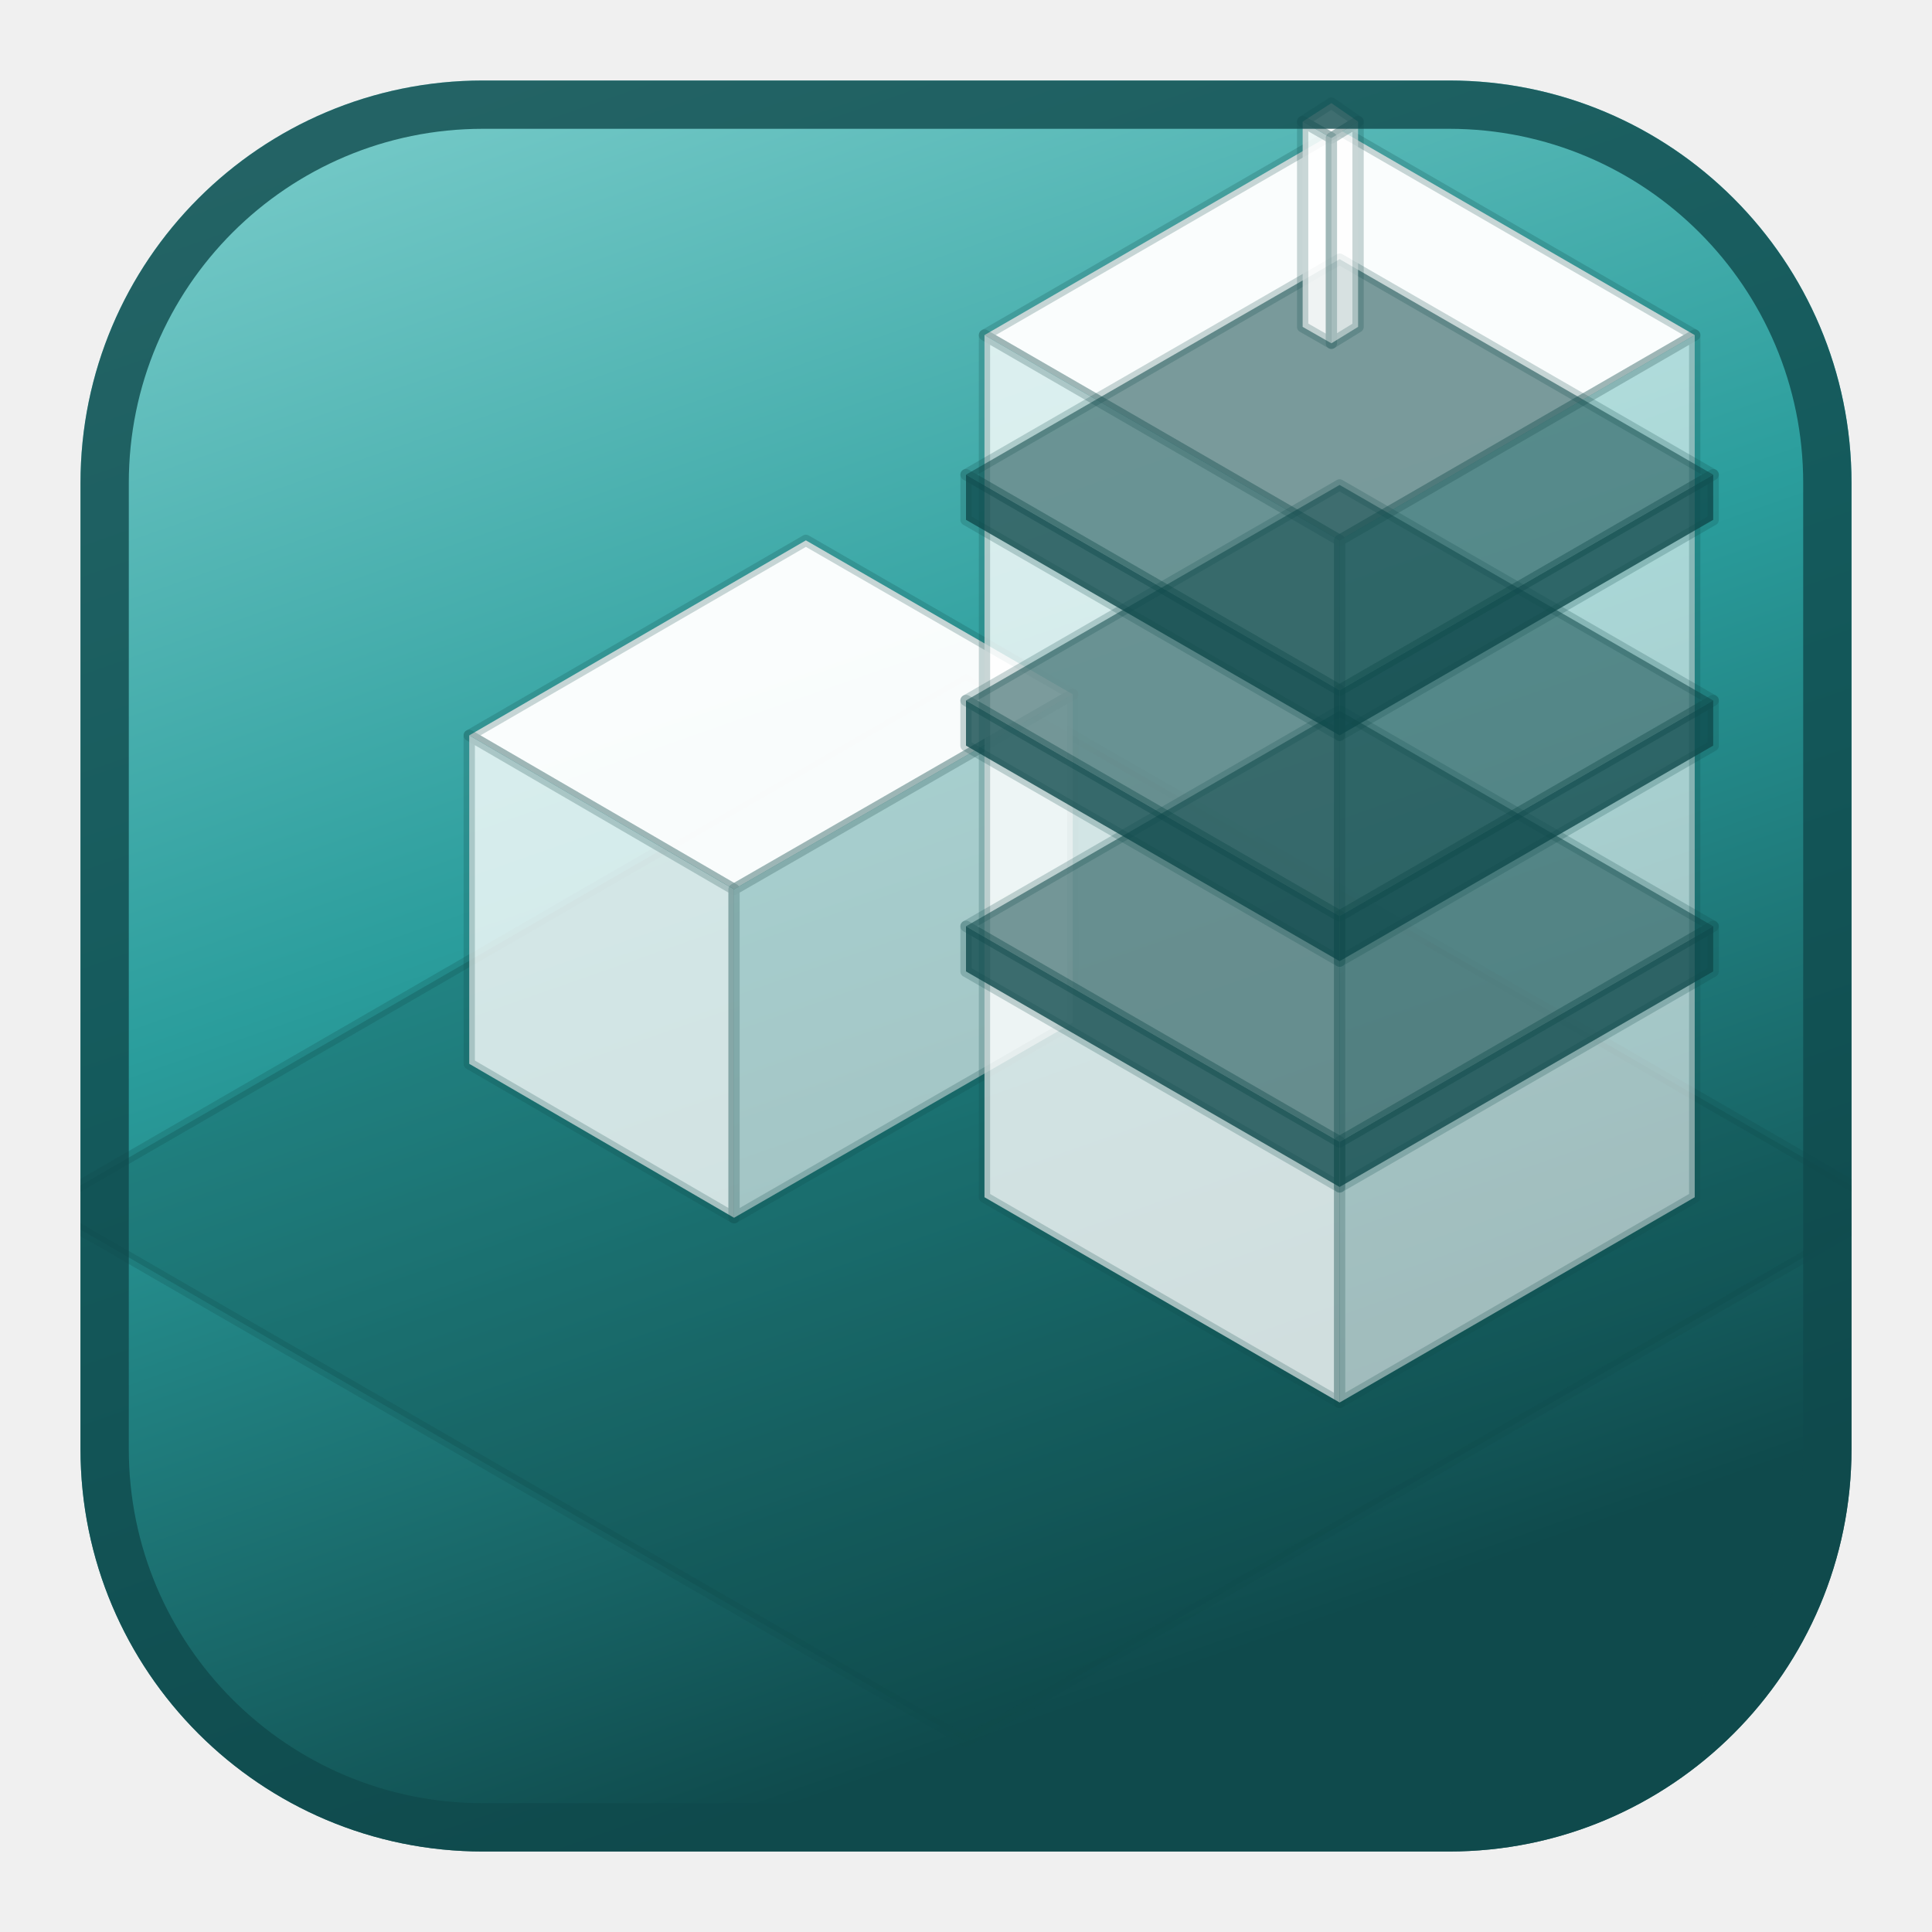
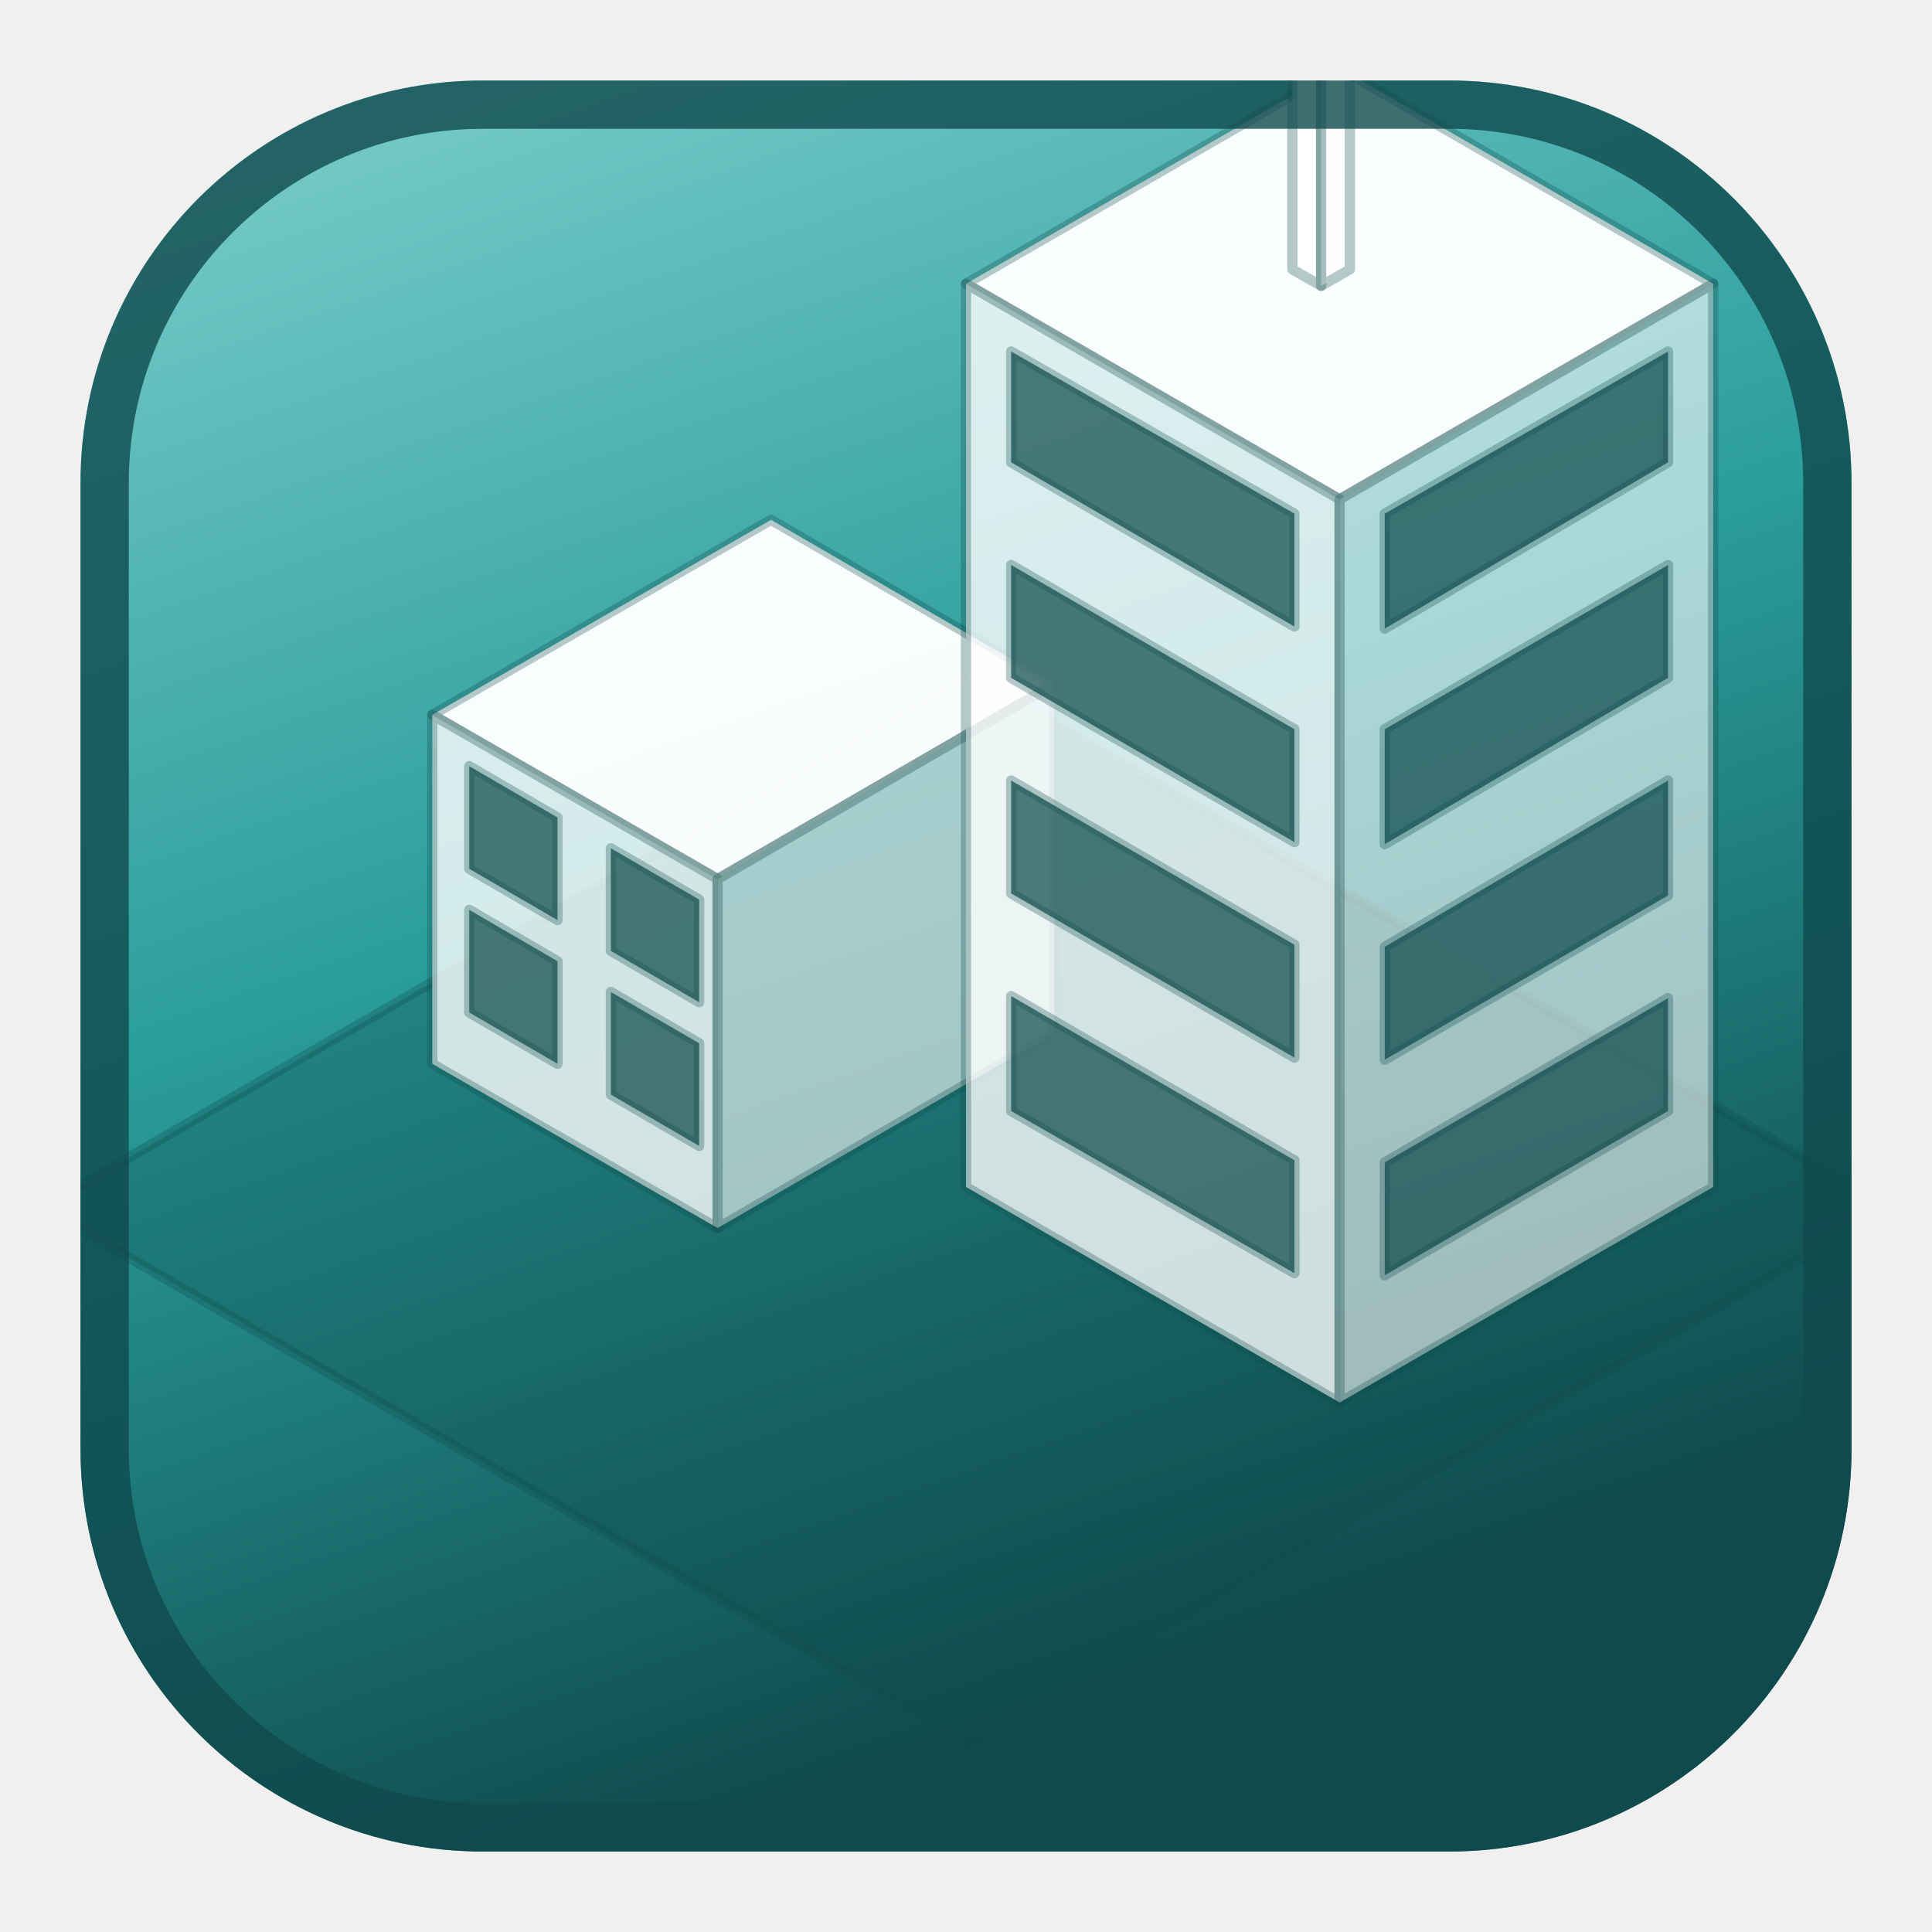
<svg xmlns="http://www.w3.org/2000/svg" viewBox="0 0 48 48" width="48" height="48" role="img" aria-label="Office zone">
  <defs>
    <linearGradient id="g-office" x1="0" y1="0" x2="0.35" y2="1">
      <stop offset="0" stop-color="#7ecfcd" />
      <stop offset="0.5" stop-color="#2a9d9c" />
      <stop offset="1" stop-color="#0f4a4c" />
    </linearGradient>
    <clipPath id="c-office">
      <rect x="2" y="2" width="44" height="44" rx="10" />
    </clipPath>
  </defs>
  <rect x="2" y="2" width="44" height="44" rx="10" fill="url(#g-office)" />
  <g clip-path="url(#c-office)">
-     <g transform="translate(24 30) scale(5.1)" stroke="#0f4a4c" stroke-opacity="0.22" stroke-width="0.055" stroke-linejoin="round">
+     <g transform="translate(24 30) scale(5.1)" stroke="#0f4a4c" stroke-opacity="0.30" stroke-width="0.05" stroke-linejoin="round">
      <path d="M0.00 -2.60L4.50 0.00L0.00 2.60L-4.50 0.00Z" fill="#0f4a4c" fill-opacity="0.30" />
-       <path d="M-0.78 -3.25L0.52 -2.50L-1.13 -1.55L-2.42 -2.30Z" fill="#ffffff" fill-opacity="0.97" />
-       <path d="M-2.42 -0.70L-1.13 0.05L-1.13 -1.55L-2.42 -2.30Z" fill="#ffffff" fill-opacity="0.80" />
-       <path d="M-1.13 0.05L0.52 -0.90L0.52 -2.50L-1.13 -1.55Z" fill="#ffffff" fill-opacity="0.60" />
-       <path d="M1.82 -5.25L3.55 -4.25L1.82 -3.25L0.09 -4.25Z" fill="#ffffff" fill-opacity="0.97" />
-       <path d="M0.09 -0.05L1.82 0.95L1.82 -3.25L0.09 -4.25Z" fill="#ffffff" fill-opacity="0.80" />
-       <path d="M1.82 0.95L3.55 -0.05L3.55 -4.25L1.82 -3.25Z" fill="#ffffff" fill-opacity="0.60" />
-       <path d="M1.82 -2.42L3.64 -1.37L1.82 -0.32L-0.00 -1.37Z" fill="#0f4a4c" fill-opacity="0.55" />
-       <path d="M-0.00 -1.15L1.82 -0.10L1.82 -0.32L-0.00 -1.37Z" fill="#0f4a4c" fill-opacity="0.80" />
-       <path d="M1.82 -0.10L3.64 -1.15L3.64 -1.37L1.82 -0.32Z" fill="#0f4a4c" fill-opacity="0.80" />
-       <path d="M1.82 -3.52L3.64 -2.47L1.82 -1.42L-0.00 -2.47Z" fill="#0f4a4c" fill-opacity="0.55" />
-       <path d="M-0.00 -2.25L1.82 -1.20L1.82 -1.42L-0.00 -2.47Z" fill="#0f4a4c" fill-opacity="0.80" />
-       <path d="M1.82 -1.20L3.64 -2.25L3.64 -2.47L1.82 -1.42Z" fill="#0f4a4c" fill-opacity="0.80" />
-       <path d="M1.82 -4.62L3.64 -3.57L1.82 -2.52L-0.00 -3.57Z" fill="#0f4a4c" fill-opacity="0.55" />
-       <path d="M-0.00 -3.35L1.82 -2.30L1.82 -2.52L-0.00 -3.57Z" fill="#0f4a4c" fill-opacity="0.80" />
-       <path d="M1.82 -2.30L3.64 -3.35L3.64 -3.57L1.82 -2.52Z" fill="#0f4a4c" fill-opacity="0.80" />
-       <path d="M1.78 -5.38L1.91 -5.29L1.78 -5.21L1.64 -5.29Z" fill="#ffffff" fill-opacity="1.00" />
-       <path d="M1.64 -4.29L1.78 -4.21L1.78 -5.21L1.64 -5.29Z" fill="#ffffff" fill-opacity="0.88" />
-       <path d="M1.78 -4.21L1.91 -4.29L1.91 -5.29L1.78 -5.21Z" fill="#ffffff" fill-opacity="0.70" />
+       <path d="M-0.95 -3.35L0.43 -2.55L-1.21 -1.60L-2.60 -2.40Z" fill="#ffffff" fill-opacity="0.97" />
+       <path d="M-2.60 -0.70L-1.21 0.10L-1.21 -1.60L-2.60 -2.40Z" fill="#ffffff" fill-opacity="0.80" />
+       <path d="M-1.21 0.10L0.43 -0.85L0.43 -2.55L-1.21 -1.60Z" fill="#ffffff" fill-opacity="0.60" />
+       <path d="M-2.42 -0.95L-1.99 -0.70L-1.99 -1.20L-2.42 -1.45Z" fill="#0f4a4c" fill-opacity="0.72" />
+       <path d="M-1.73 -0.55L-1.30 -0.30L-1.30 -0.80L-1.73 -1.05Z" fill="#0f4a4c" fill-opacity="0.72" />
+       <path d="M-2.42 -1.65L-1.99 -1.40L-1.99 -1.90L-2.42 -2.15Z" fill="#0f4a4c" fill-opacity="0.72" />
+       <path d="M-1.73 -1.25L-1.30 -1.00L-1.30 -1.50L-1.73 -1.75Z" fill="#0f4a4c" fill-opacity="0.72" />
+       <path d="M1.82 -5.55L3.64 -4.50L1.82 -3.45L0.00 -4.50Z" fill="#ffffff" fill-opacity="0.97" />
+       <path d="M0.00 -0.10L1.82 0.95L1.82 -3.45L0.00 -4.50Z" fill="#ffffff" fill-opacity="0.80" />
+       <path d="M1.82 0.95L3.64 -0.10L3.64 -4.50L1.82 -3.45Z" fill="#ffffff" fill-opacity="0.60" />
+       <path d="M0.22 -0.47L1.60 0.32L1.60 -0.23L0.22 -1.03Z" fill="#0f4a4c" fill-opacity="0.72" />
+       <path d="M0.22 -1.53L1.60 -0.73L1.60 -1.28L0.22 -2.08Z" fill="#0f4a4c" fill-opacity="0.72" />
+       <path d="M0.22 -2.58L1.60 -1.78L1.60 -2.33L0.22 -3.13Z" fill="#0f4a4c" fill-opacity="0.72" />
+       <path d="M0.22 -3.63L1.60 -2.83L1.60 -3.38L0.22 -4.17Z" fill="#0f4a4c" fill-opacity="0.72" />
+       <path d="M2.04 0.33L3.42 -0.47L3.42 -1.02L2.04 -0.22Z" fill="#0f4a4c" fill-opacity="0.72" />
+       <path d="M2.04 -0.72L3.42 -1.52L3.42 -2.08L2.04 -1.27Z" fill="#0f4a4c" fill-opacity="0.72" />
+       <path d="M2.04 -1.77L3.42 -2.58L3.42 -3.13L2.04 -2.33Z" fill="#0f4a4c" fill-opacity="0.72" />
+       <path d="M2.04 -2.82L3.42 -3.63L3.42 -4.17L2.04 -3.38Z" fill="#0f4a4c" fill-opacity="0.72" />
+       <path d="M1.73 -5.75L1.87 -5.67L1.73 -5.59L1.59 -5.67Z" fill="#ffffff" fill-opacity="1.00" />
+       <path d="M1.59 -4.57L1.73 -4.49L1.73 -5.59L1.59 -5.67Z" fill="#ffffff" fill-opacity="0.88" />
+       <path d="M1.73 -4.49L1.87 -4.57L1.87 -5.67L1.73 -5.59Z" fill="#ffffff" fill-opacity="0.70" />
    </g>
  </g>
  <rect x="2.6" y="2.6" width="42.8" height="42.8" rx="9.4" fill="none" stroke="#0f4a4c" stroke-width="1.2" opacity=".8" />
</svg>
